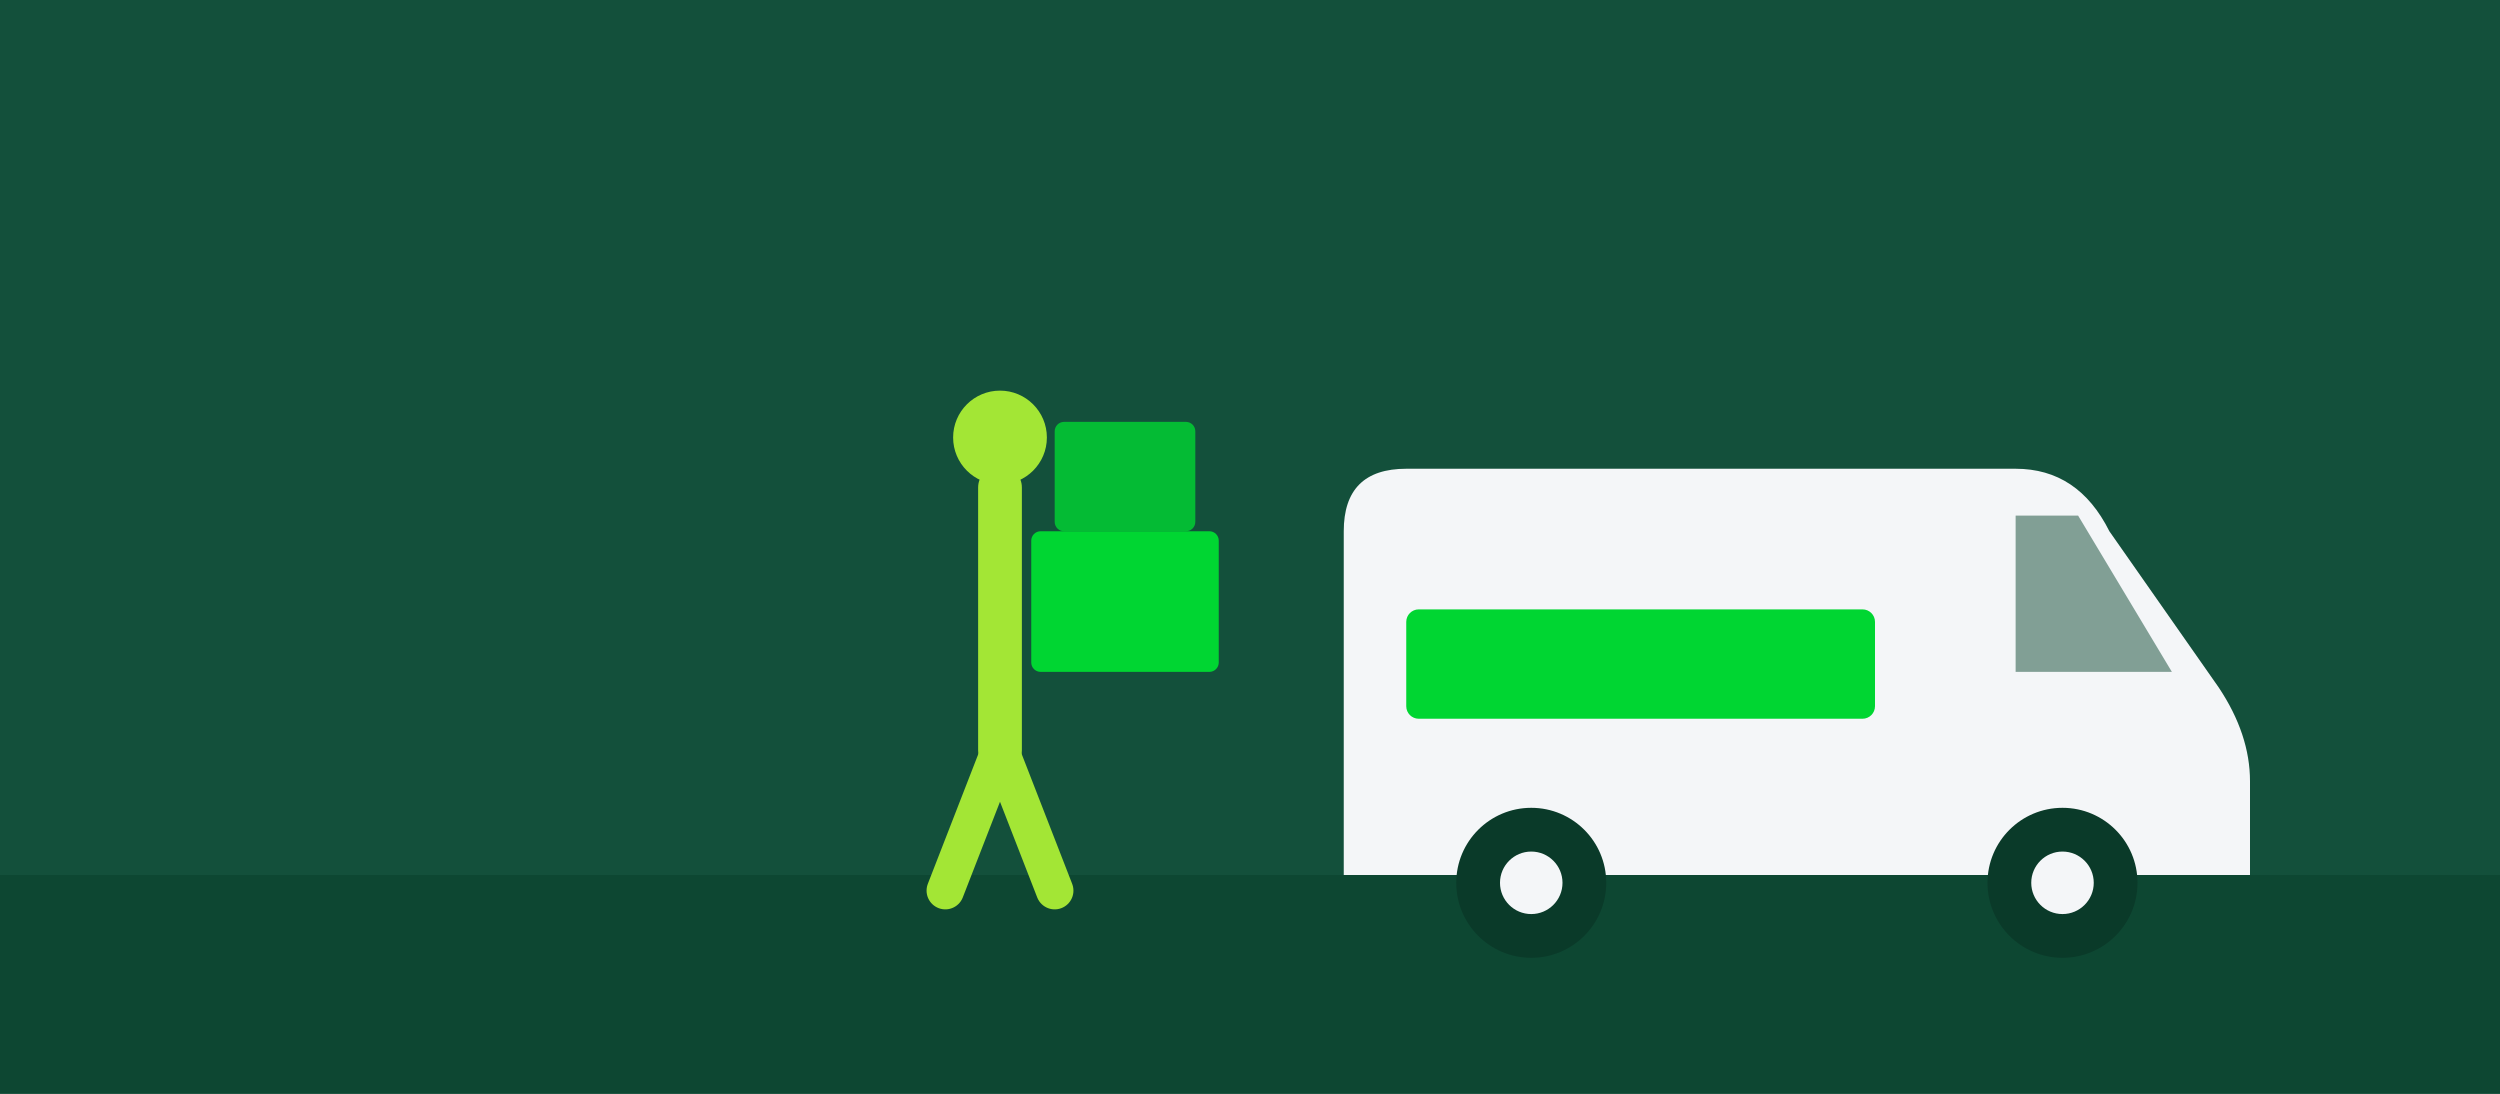
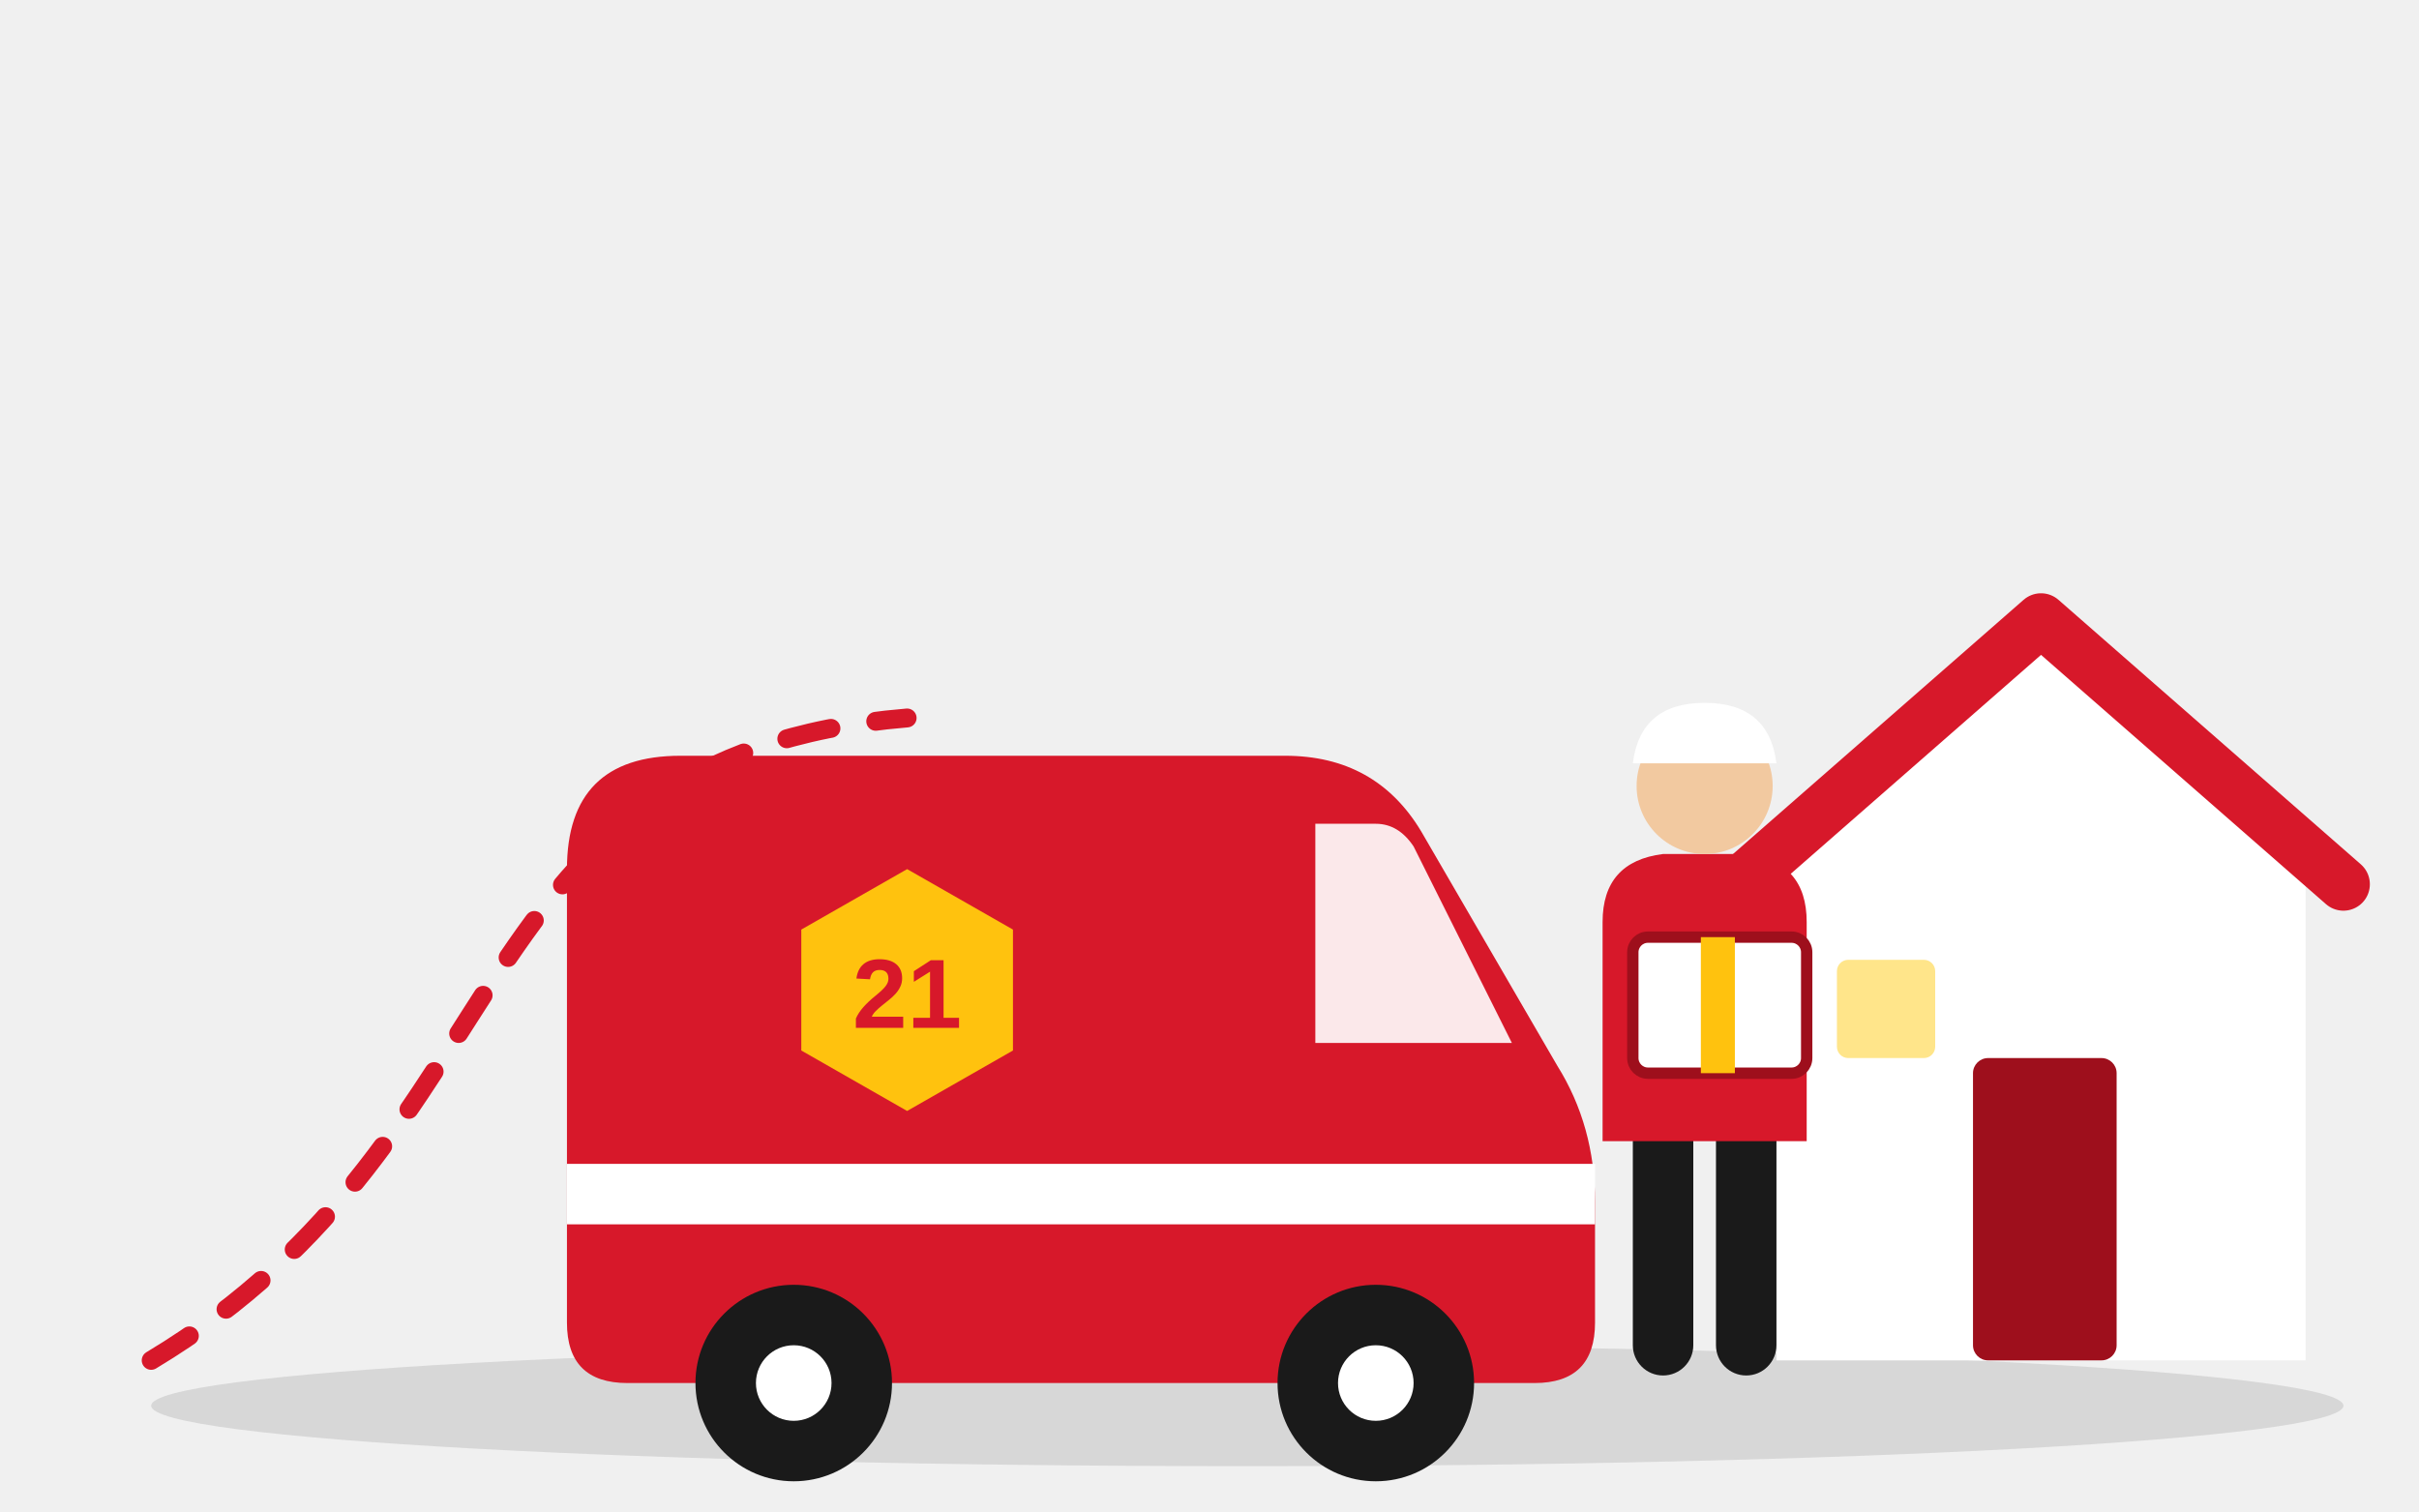
- <svg xmlns="http://www.w3.org/2000/svg" viewBox="0 0 1600 700" preserveAspectRatio="xMidYMid slice">
-   <rect width="1600" height="700" fill="#13503B" />
-   <rect y="560" width="1600" height="140" fill="#0D4732" />
-   <g transform="translate(860 300)">
-     <path d="M0 40 Q0 0 40 0 H430 Q470 0 490 40 L560 140 Q580 170 580 200 V260 H0 Z" fill="#F4F6F8" />
-     <path d="M430 30 H470 L530 130 H430 Z" fill="#0D4732" opacity="0.5" />
-     <rect x="40" y="90" width="300" height="70" rx="8" fill="#00D632" />
-     <circle cx="120" cy="265" r="48" fill="#0A3A29" />
-     <circle cx="120" cy="265" r="20" fill="#F4F6F8" />
-     <circle cx="460" cy="265" r="48" fill="#0A3A29" />
-     <circle cx="460" cy="265" r="20" fill="#F4F6F8" />
+ <svg xmlns="http://www.w3.org/2000/svg" viewBox="0 0 640 400">
+   <ellipse cx="330" cy="372" rx="290" ry="16" fill="#1A1A1A" opacity="0.12" />
+   <path d="M40 360 C140 300 120 200 240 190" fill="none" stroke="#D7182A" stroke-width="5" stroke-dasharray="12 12" stroke-linecap="round" />
+   <g transform="translate(470 150)">
+     <path d="M0 80 L70 20 L140 80 V210 H0 Z" fill="#FFFFFF" />
+     <path d="M-10 84 L70 14 L150 84" fill="none" stroke="#D7182A" stroke-width="14" stroke-linejoin="round" stroke-linecap="round" />
+     <rect x="52" y="130" width="38" height="80" rx="4" fill="#9E0F1C" />
+     <rect x="16" y="104" width="26" height="26" rx="3" fill="#FFE58A" />
  </g>
-   <g transform="translate(560 250)" stroke-linecap="round">
-     <circle cx="80" cy="30" r="30" fill="#A3E635" />
-     <path d="M80 62 V230" stroke="#A3E635" stroke-width="28" />
-     <path d="M80 230 L45 320 M80 230 L115 320" stroke="#A3E635" stroke-width="24" />
-     <rect x="100" y="90" width="120" height="90" rx="6" fill="#00D632" />
-     <rect x="115" y="20" width="90" height="70" rx="6" fill="#00D632" opacity="0.8" />
+   <g transform="translate(150 200)">
+     <path d="M0 30 Q0 0 30 0 H190 Q214 0 226 20 L262 82 Q272 98 272 118 V150 Q272 166 256 166 H16 Q0 166 0 150 Z" fill="#D7182A" />
+     <path d="M198 18 H214 Q220 18 224 24 L250 76 H198 Z" fill="#FFFFFF" opacity="0.9" />
+     <rect x="0" y="108" width="272" height="16" fill="#FFFFFF" />
+     <polygon points="90,30 118,46 118,78 90,94 62,78 62,46" fill="#FFC20E" />
+     <text x="90" y="72" text-anchor="middle" font-family="Montserrat, Arial, sans-serif" font-size="26" font-weight="800" fill="#D7182A">21</text>
+     <circle cx="60" cy="166" r="26" fill="#1A1A1A" />
+     <circle cx="60" cy="166" r="10" fill="#FFFFFF" />
+     <circle cx="214" cy="166" r="26" fill="#1A1A1A" />
+     <circle cx="214" cy="166" r="10" fill="#FFFFFF" />
+   </g>
+   <g transform="translate(410 190)" stroke-linecap="round">
+     <rect x="22" y="104" width="16" height="70" rx="8" fill="#1A1A1A" />
+     <rect x="44" y="104" width="16" height="70" rx="8" fill="#1A1A1A" />
+     <path d="M14 54 Q14 38 30 36 H52 Q68 38 68 54 V112 H14 Z" fill="#D7182A" />
+     <circle cx="41" cy="18" r="18" fill="#F2C9A0" />
+     <path d="M22 12 Q24 -4 41 -4 Q58 -4 60 12 Z" fill="#FFFFFF" />
+     <rect x="22" y="58" width="46" height="36" rx="4" fill="#FFFFFF" stroke="#9E0F1C" stroke-width="3" />
+     <rect x="40" y="58" width="9" height="36" fill="#FFC20E" />
  </g>
</svg>
